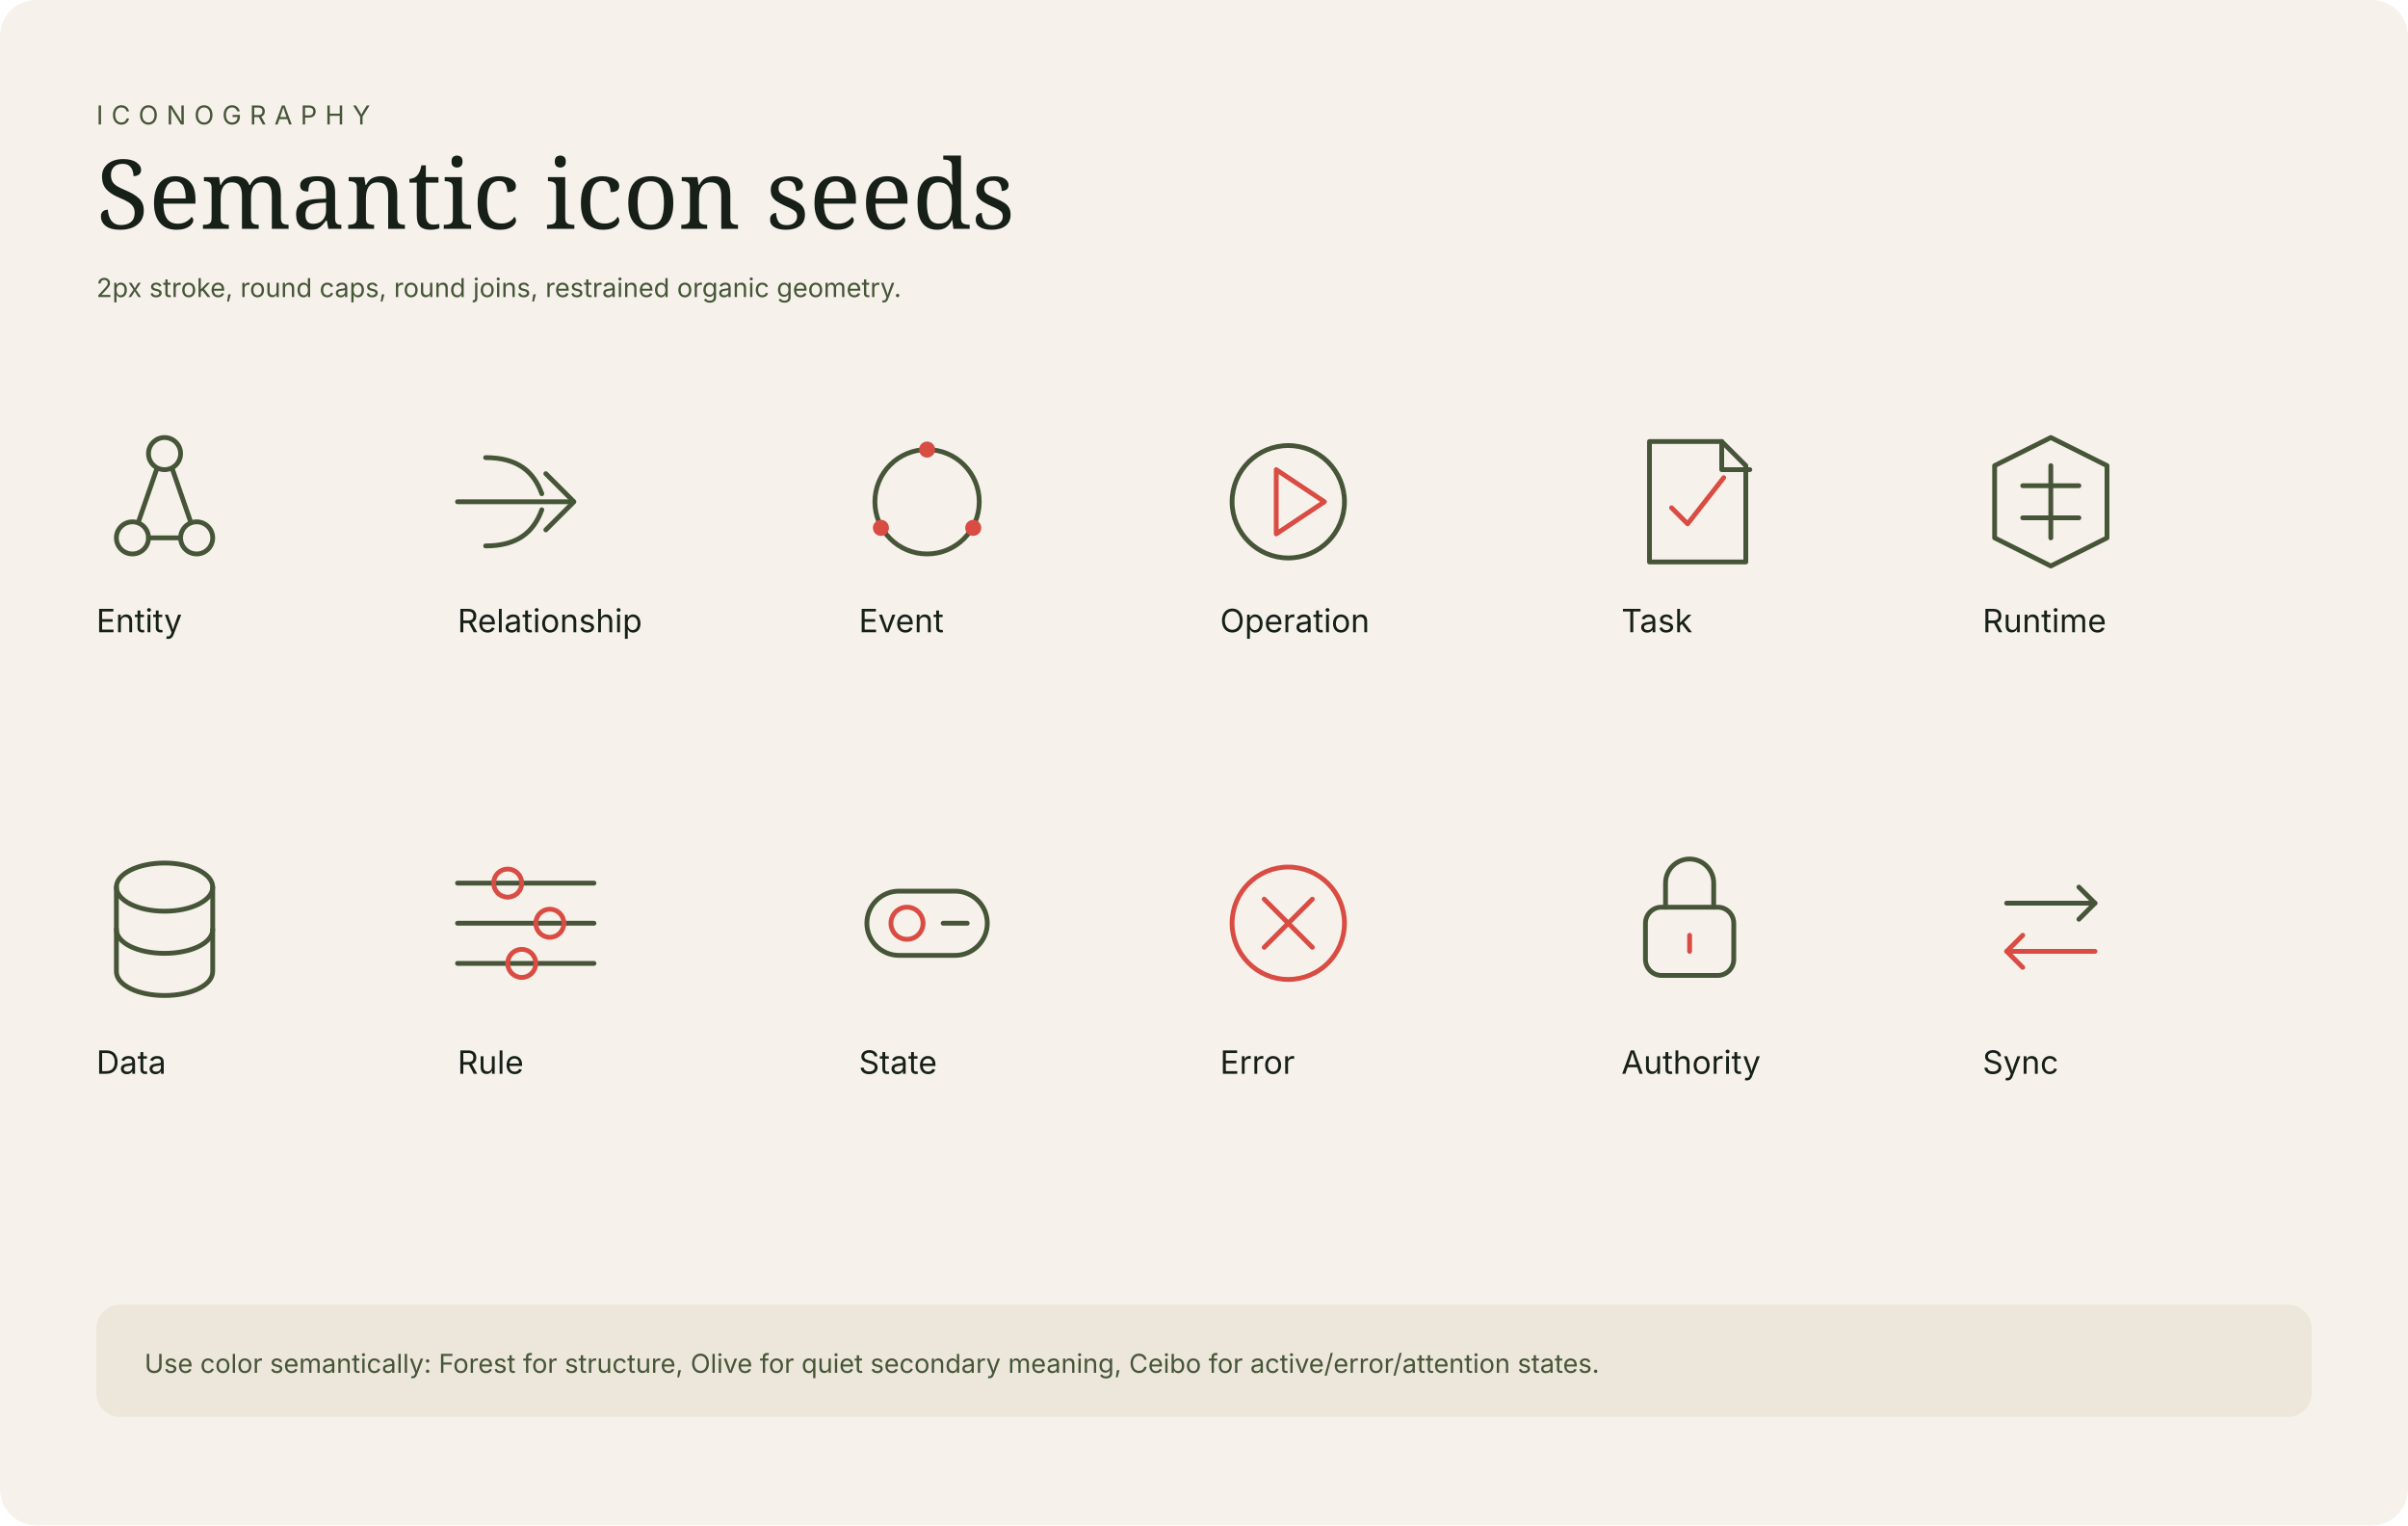
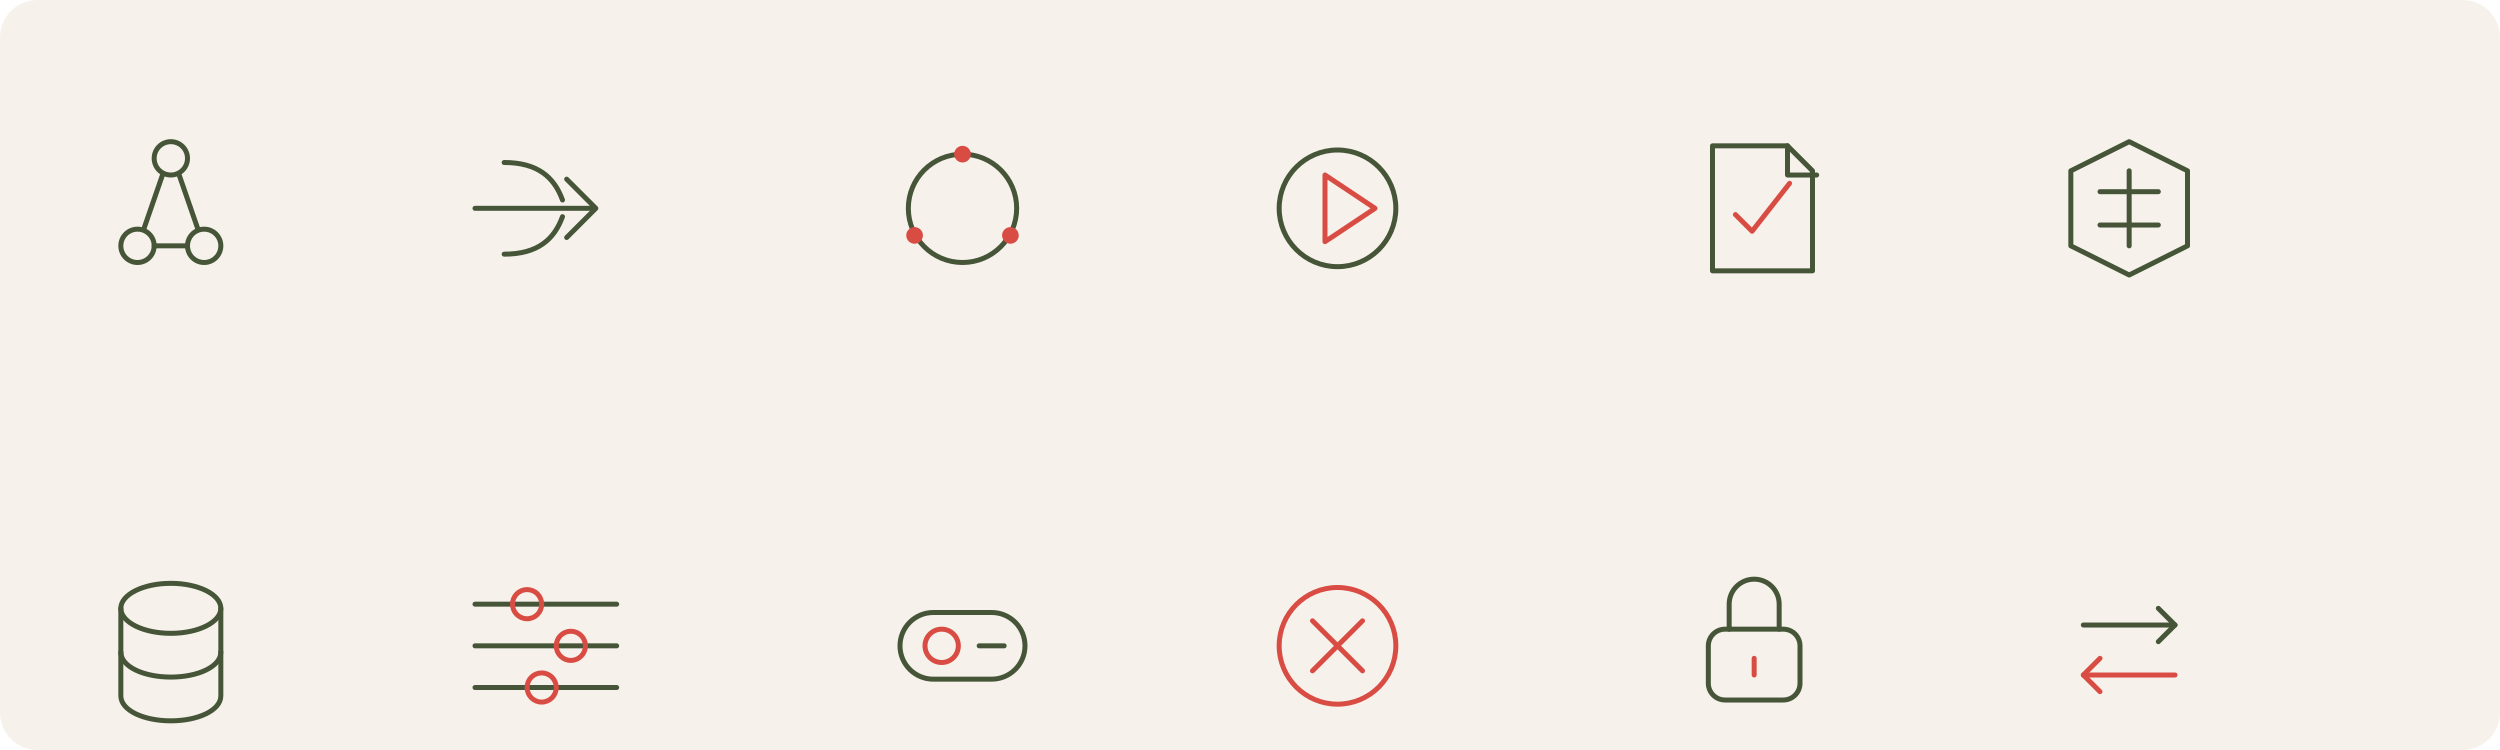
- <svg xmlns="http://www.w3.org/2000/svg" width="1200" height="760" viewBox="0 0 1200 760" role="img" aria-labelledby="title desc">
+ <svg xmlns="http://www.w3.org/2000/svg" width="1200" height="360" viewBox="0 0 1200 360" role="img" aria-labelledby="title desc">
  <defs>
    <style>
      .label{font:16px Inter,system-ui,sans-serif;fill:#162018}
      .meta{font:13px Inter,system-ui,sans-serif;fill:#465538}
      .icon{fill:none;stroke:#465538;stroke-width:2.4;stroke-linecap:round;stroke-linejoin:round}
      .accent{stroke:#D94C43}
    </style>
  </defs>
-   <rect width="1200" height="760" rx="18" fill="#F6F2EB" />
-   <text x="48" y="62" class="meta" letter-spacing="4">ICONOGRAPHY</text>
-   <text x="48" y="114" font-family="Georgia, serif" font-size="48" fill="#162018">Semantic icon seeds</text>
-   <text x="48" y="148" class="meta">2px stroke, round caps, round joins, restrained organic geometry.</text>
-   <g transform="translate(48 210)">
+   <rect width="1200" height="360" rx="18" fill="#F6F2EB" />
+   <g transform="translate(48 60)">
    <g transform="translate(0 0)">
      <circle class="icon" cx="34" cy="16" r="8" />
      <circle class="icon" cx="18" cy="58" r="8" />
      <circle class="icon" cx="50" cy="58" r="8" />
      <path class="icon" d="M30 24 21 50M38 24l9 26M26 58h16" />
-       <text x="0" y="105" class="label">Entity</text>
    </g>
    <g transform="translate(180 0)">
      <path class="icon" d="M0 40h56" />
      <path class="icon" d="m44 26 14 14-14 14" />
      <path class="icon" d="M14 18c16 0 24 7 28 18" />
      <path class="icon" d="M14 62c16 0 24-7 28-18" />
-       <text x="0" y="105" class="label">Relationship</text>
    </g>
    <g transform="translate(380 0)">
      <circle class="icon" cx="34" cy="40" r="26" />
      <circle cx="34" cy="14" r="4" fill="#D94C43" />
      <circle cx="57" cy="53" r="4" fill="#D94C43" />
      <circle cx="11" cy="53" r="4" fill="#D94C43" />
-       <text x="0" y="105" class="label">Event</text>
    </g>
    <g transform="translate(560 0)">
      <circle class="icon" cx="34" cy="40" r="28" />
      <path class="icon accent" d="m28 24 24 16-24 16V24Z" />
-       <text x="0" y="105" class="label">Operation</text>
    </g>
    <g transform="translate(760 0)">
      <path class="icon" d="M14 10h36l12 12v48H14z" />
      <path class="icon" d="M50 10v14h14" />
      <path class="icon accent" d="m25 43 8 8 18-23" />
-       <text x="0" y="105" class="label">Task</text>
    </g>
    <g transform="translate(940 0)">
      <path class="icon" d="M34 8 6 22v36l28 14 28-14V22z" />
      <path class="icon" d="M20 32h28M20 48h28M34 22v36" />
-       <text x="0" y="105" class="label">Runtime</text>
    </g>
    <g transform="translate(0 210)">
      <ellipse class="icon" cx="34" cy="22" rx="24" ry="12" />
      <path class="icon" d="M10 22v42c0 7 11 12 24 12s24-5 24-12V22" />
      <path class="icon" d="M10 43c0 7 11 12 24 12s24-5 24-12" />
-       <text x="0" y="115" class="label">Data</text>
    </g>
    <g transform="translate(180 210)">
      <path class="icon" d="M0 20h68M0 40h68M0 60h68" />
      <circle class="icon accent" cx="25" cy="20" r="7" />
      <circle class="icon accent" cx="46" cy="40" r="7" />
      <circle class="icon accent" cx="32" cy="60" r="7" />
-       <text x="0" y="115" class="label">Rule</text>
    </g>
    <g transform="translate(380 210)">
      <rect class="icon" x="4" y="24" width="60" height="32" rx="16" />
      <circle class="icon accent" cx="24" cy="40" r="8" />
      <path class="icon" d="M42 40h12" />
-       <text x="0" y="115" class="label">State</text>
    </g>
    <g transform="translate(560 210)">
      <circle class="icon accent" cx="34" cy="40" r="28" />
      <path class="icon accent" d="m22 28 24 24M46 28 22 52" />
-       <text x="0" y="115" class="label">Error</text>
    </g>
    <g transform="translate(760 210)">
      <rect class="icon" x="12" y="32" width="44" height="34" rx="8" />
      <path class="icon" d="M22 32V20a12 12 0 0 1 24 0v12" />
      <path class="icon accent" d="M34 46v8" />
-       <text x="0" y="115" class="label">Authority</text>
    </g>
    <g transform="translate(940 210)">
      <path class="icon" d="M12 30h44" />
      <path class="icon" d="m48 22 8 8-8 8" />
      <path class="icon accent" d="M56 54H12" />
      <path class="icon accent" d="m20 46-8 8 8 8" />
-       <text x="0" y="115" class="label">Sync</text>
    </g>
  </g>
-   <rect x="48" y="650" width="1104" height="56" rx="12" fill="#E8E2D3" opacity=".7" />
-   <text x="72" y="684" class="meta">Use color semantically: Forest for structure, Olive for quiet secondary meaning, Ceibo for active/error/attention states.</text>
</svg>
